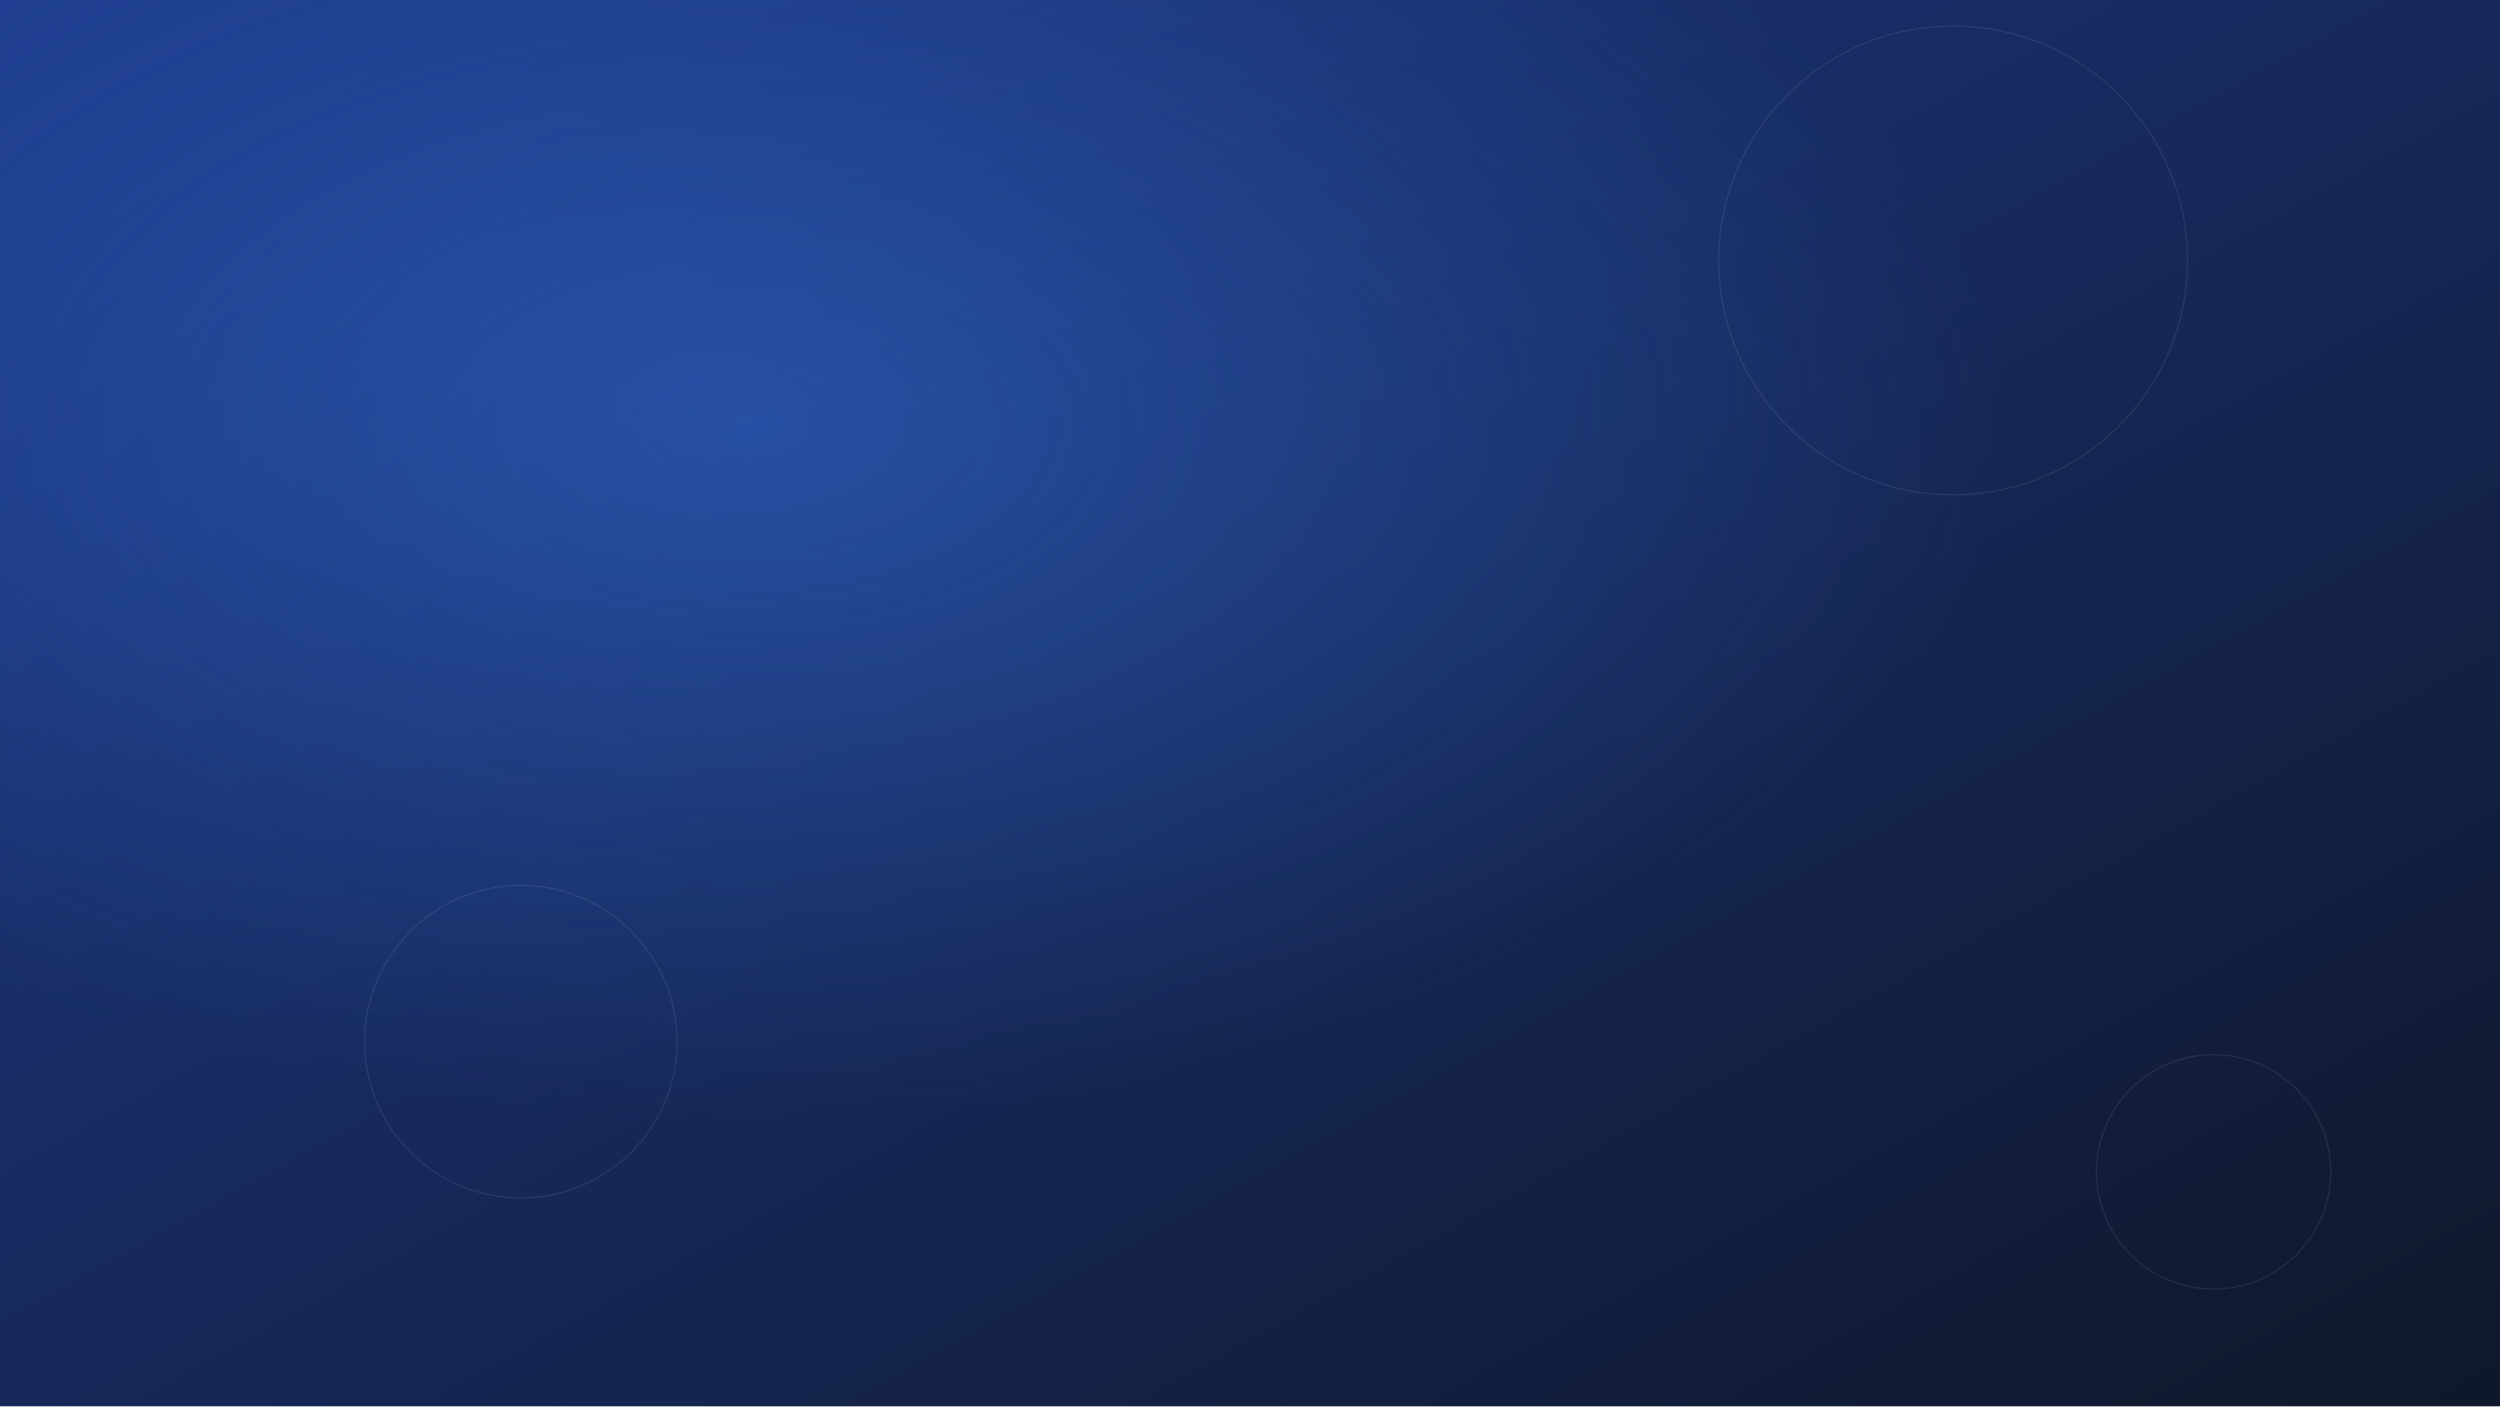
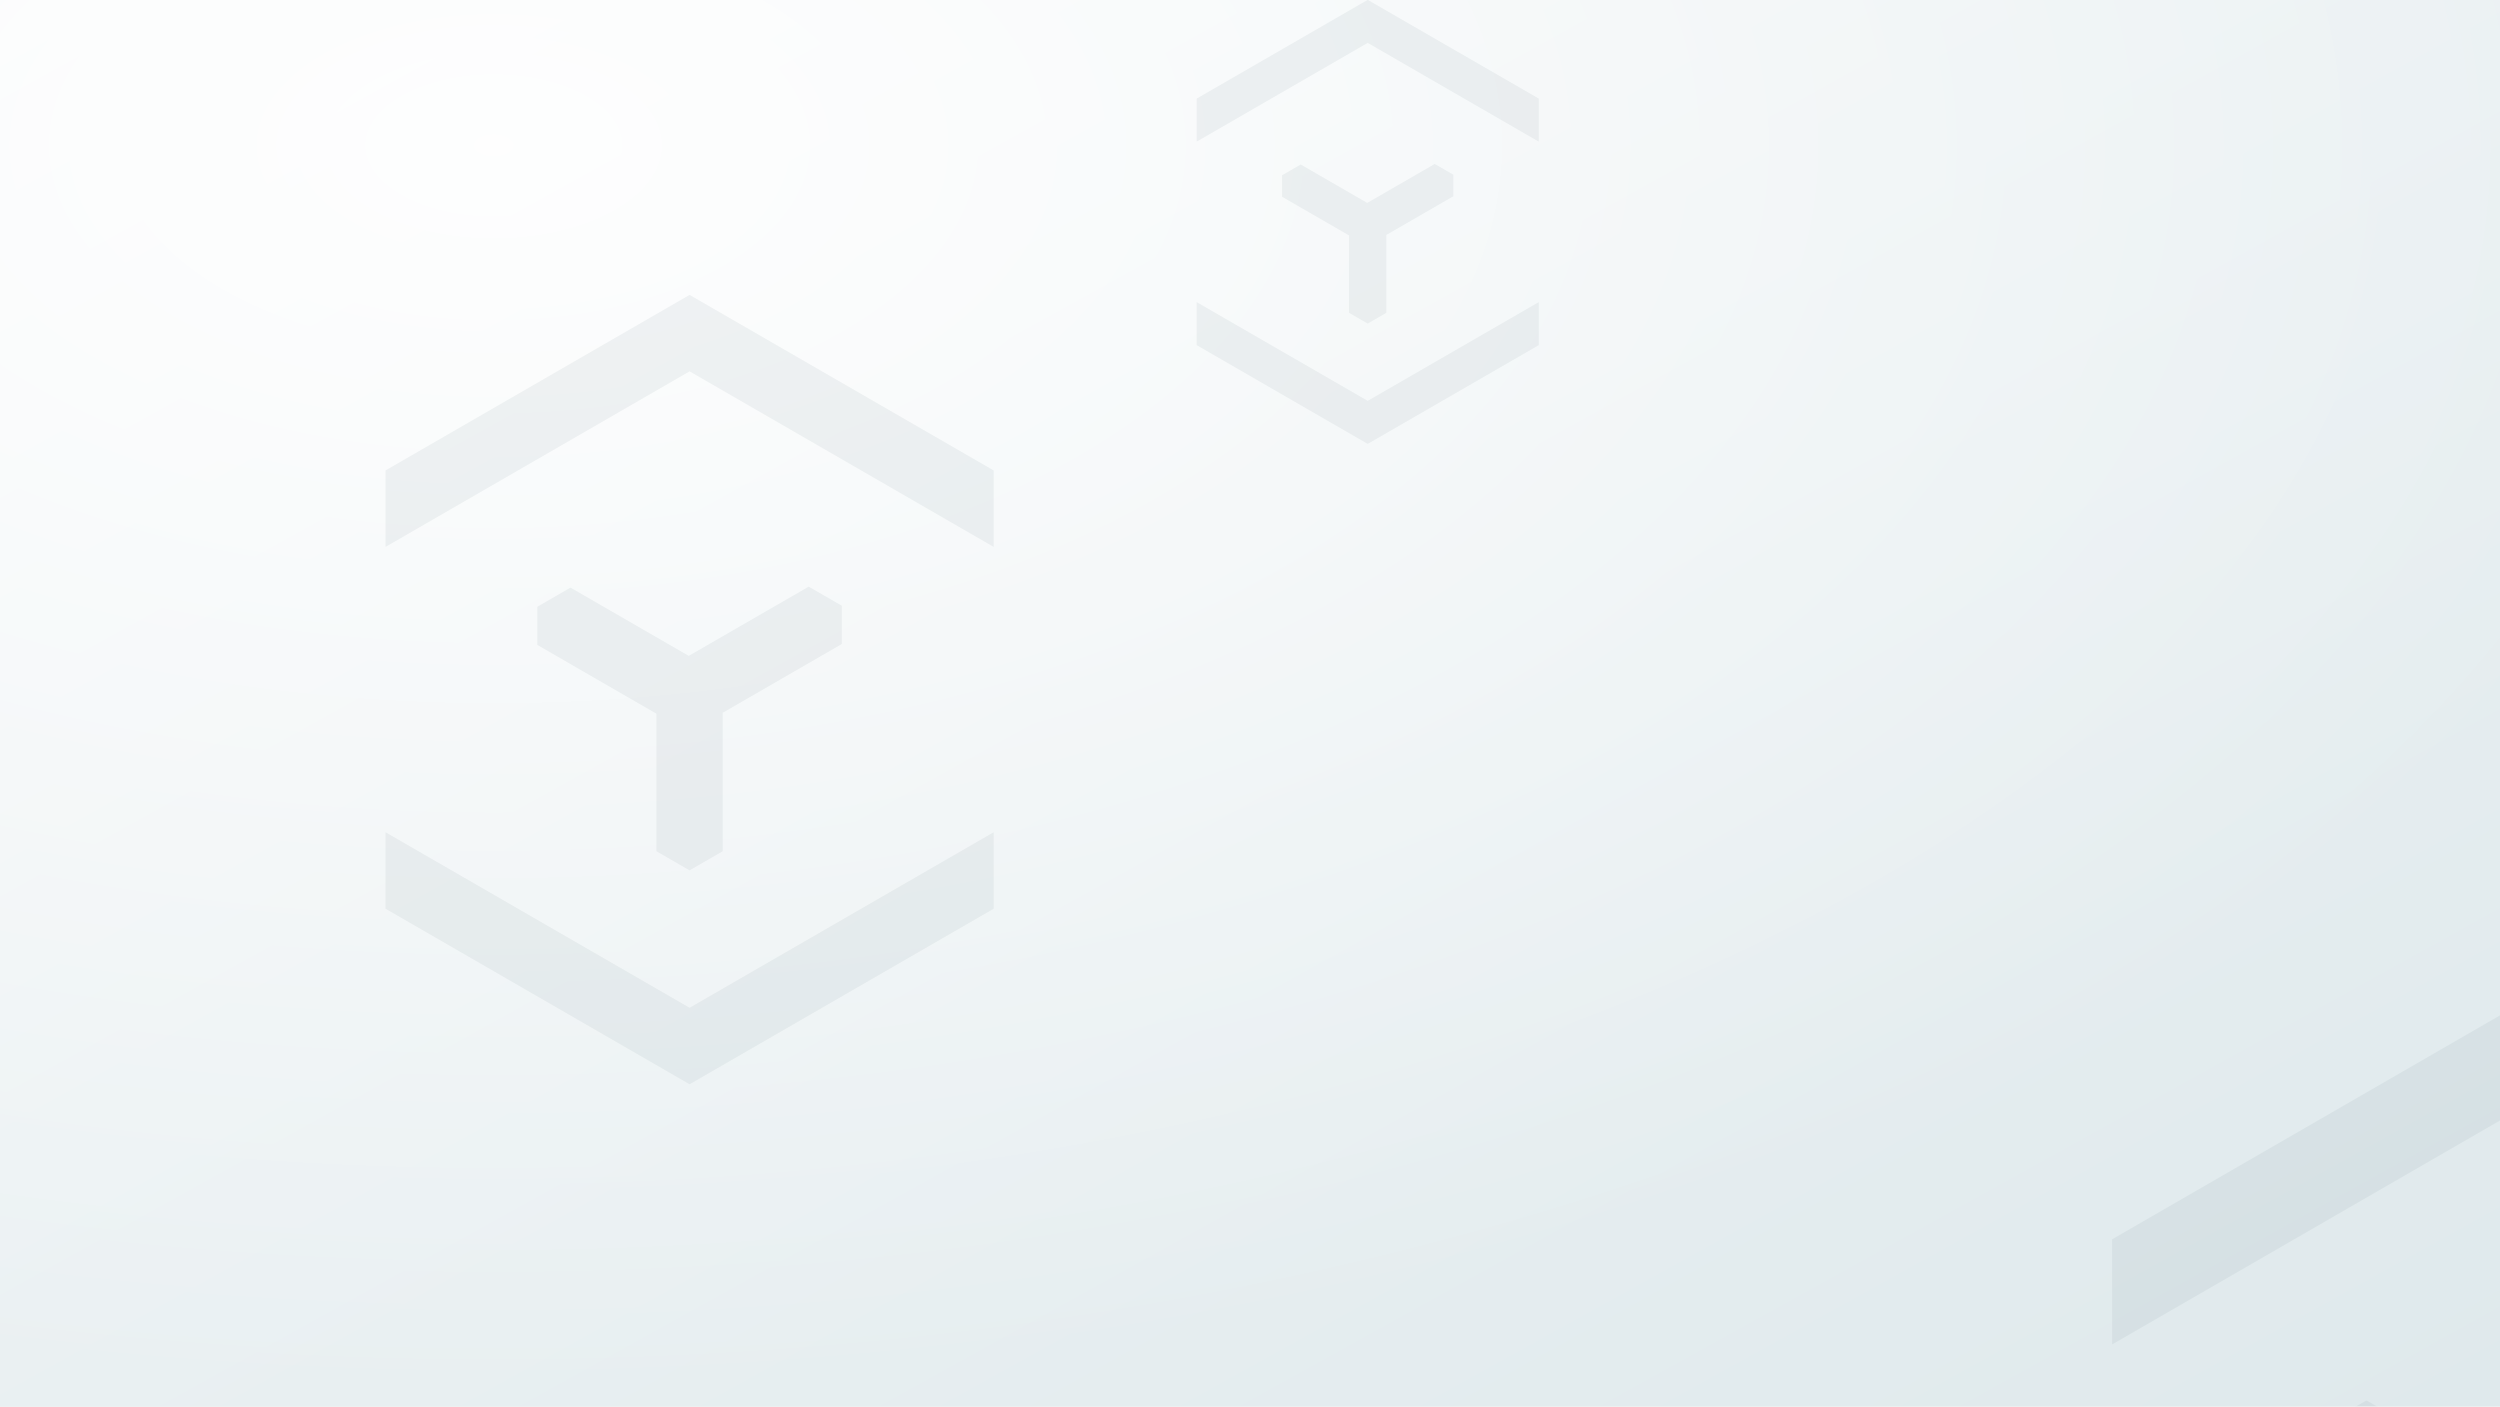
<svg xmlns="http://www.w3.org/2000/svg" viewBox="0 0 1920 1080" preserveAspectRatio="xMidYMid slice">
  <defs>
    <linearGradient id="bg" x1="0%" y1="0%" x2="100%" y2="100%">
-       <stop offset="0%" stop-color="#1e3a8a" />
-       <stop offset="100%" stop-color="#0f172a" />
+       <stop offset="0%" stop-color="#f4f7f8" />
+       <stop offset="100%" stop-color="#dfe9ec" />
    </linearGradient>
-     <radialGradient id="glow" cx="30%" cy="30%" r="50%">
-       <stop offset="0%" stop-color="#3b82f6" stop-opacity="0.4" />
-       <stop offset="100%" stop-color="#3b82f6" stop-opacity="0" />
+     <radialGradient id="glow" cx="20%" cy="10%" r="90%">
+       <stop offset="0%" stop-color="#ffffff" stop-opacity="0.9" />
+       <stop offset="100%" stop-color="#ffffff" stop-opacity="0" />
    </radialGradient>
+     <g id="mark" fill="#20434f">
+       <polygon points="255.98 342.75 271.89 333.57 271.89 267.12 329.08 234.1 329.08 215.78 313.18 206.6 255.6 239.84 198.83 207.06 182.93 216.24 182.93 234.56 240.12 267.58 240.12 333.59 255.98 342.75" />
+       <polygon points="401.95 150.82 256 66.56 256 66.56 256 66.56 110.05 150.82 110.05 187.5 256 103.24 401.95 187.5 401.95 150.82" />
+       <polygon points="401.95 324.5 256 408.76 110.06 324.5 110.06 361.17 256 445.43 256 445.43 256 445.43 401.95 361.17 401.95 324.5" />
+     </g>
  </defs>
  <rect width="1920" height="1080" fill="url(#bg)" />
  <rect width="1920" height="1080" fill="url(#glow)" />
-   <g opacity="0.08" stroke="#ffffff" stroke-width="1" fill="none">
-     <circle cx="400" cy="800" r="120" />
-     <circle cx="1500" cy="200" r="180" />
-     <circle cx="1700" cy="900" r="90" />
+   <g opacity="0.06">
+     <use href="#mark" transform="translate(120 120) scale(1.6)" />
+     <use href="#mark" transform="translate(1380 620) scale(2.2)" />
+     <use href="#mark" transform="translate(820 -60) scale(0.9)" />
  </g>
</svg>
